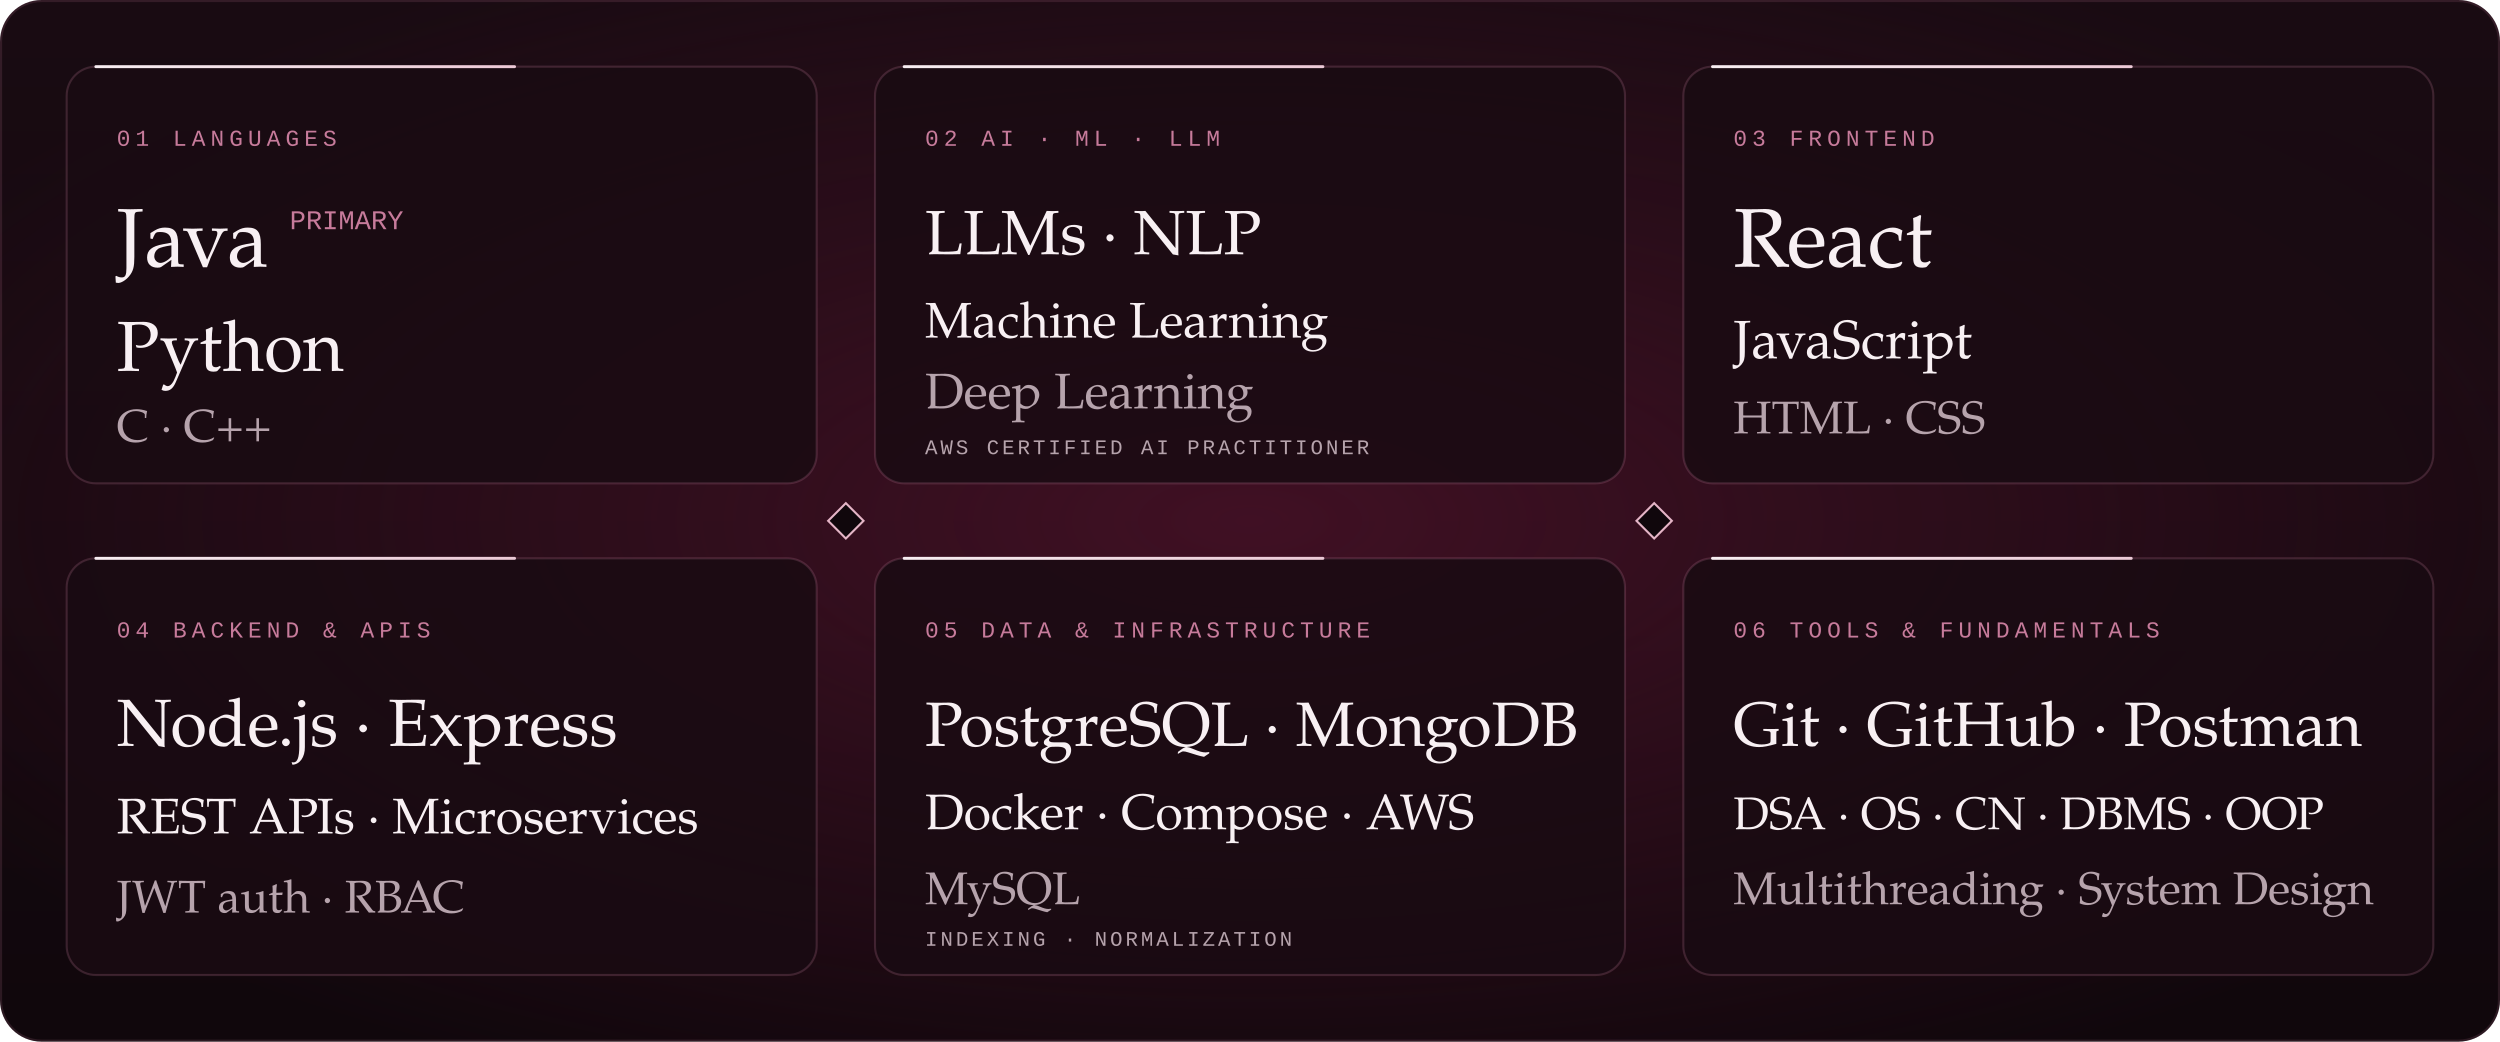
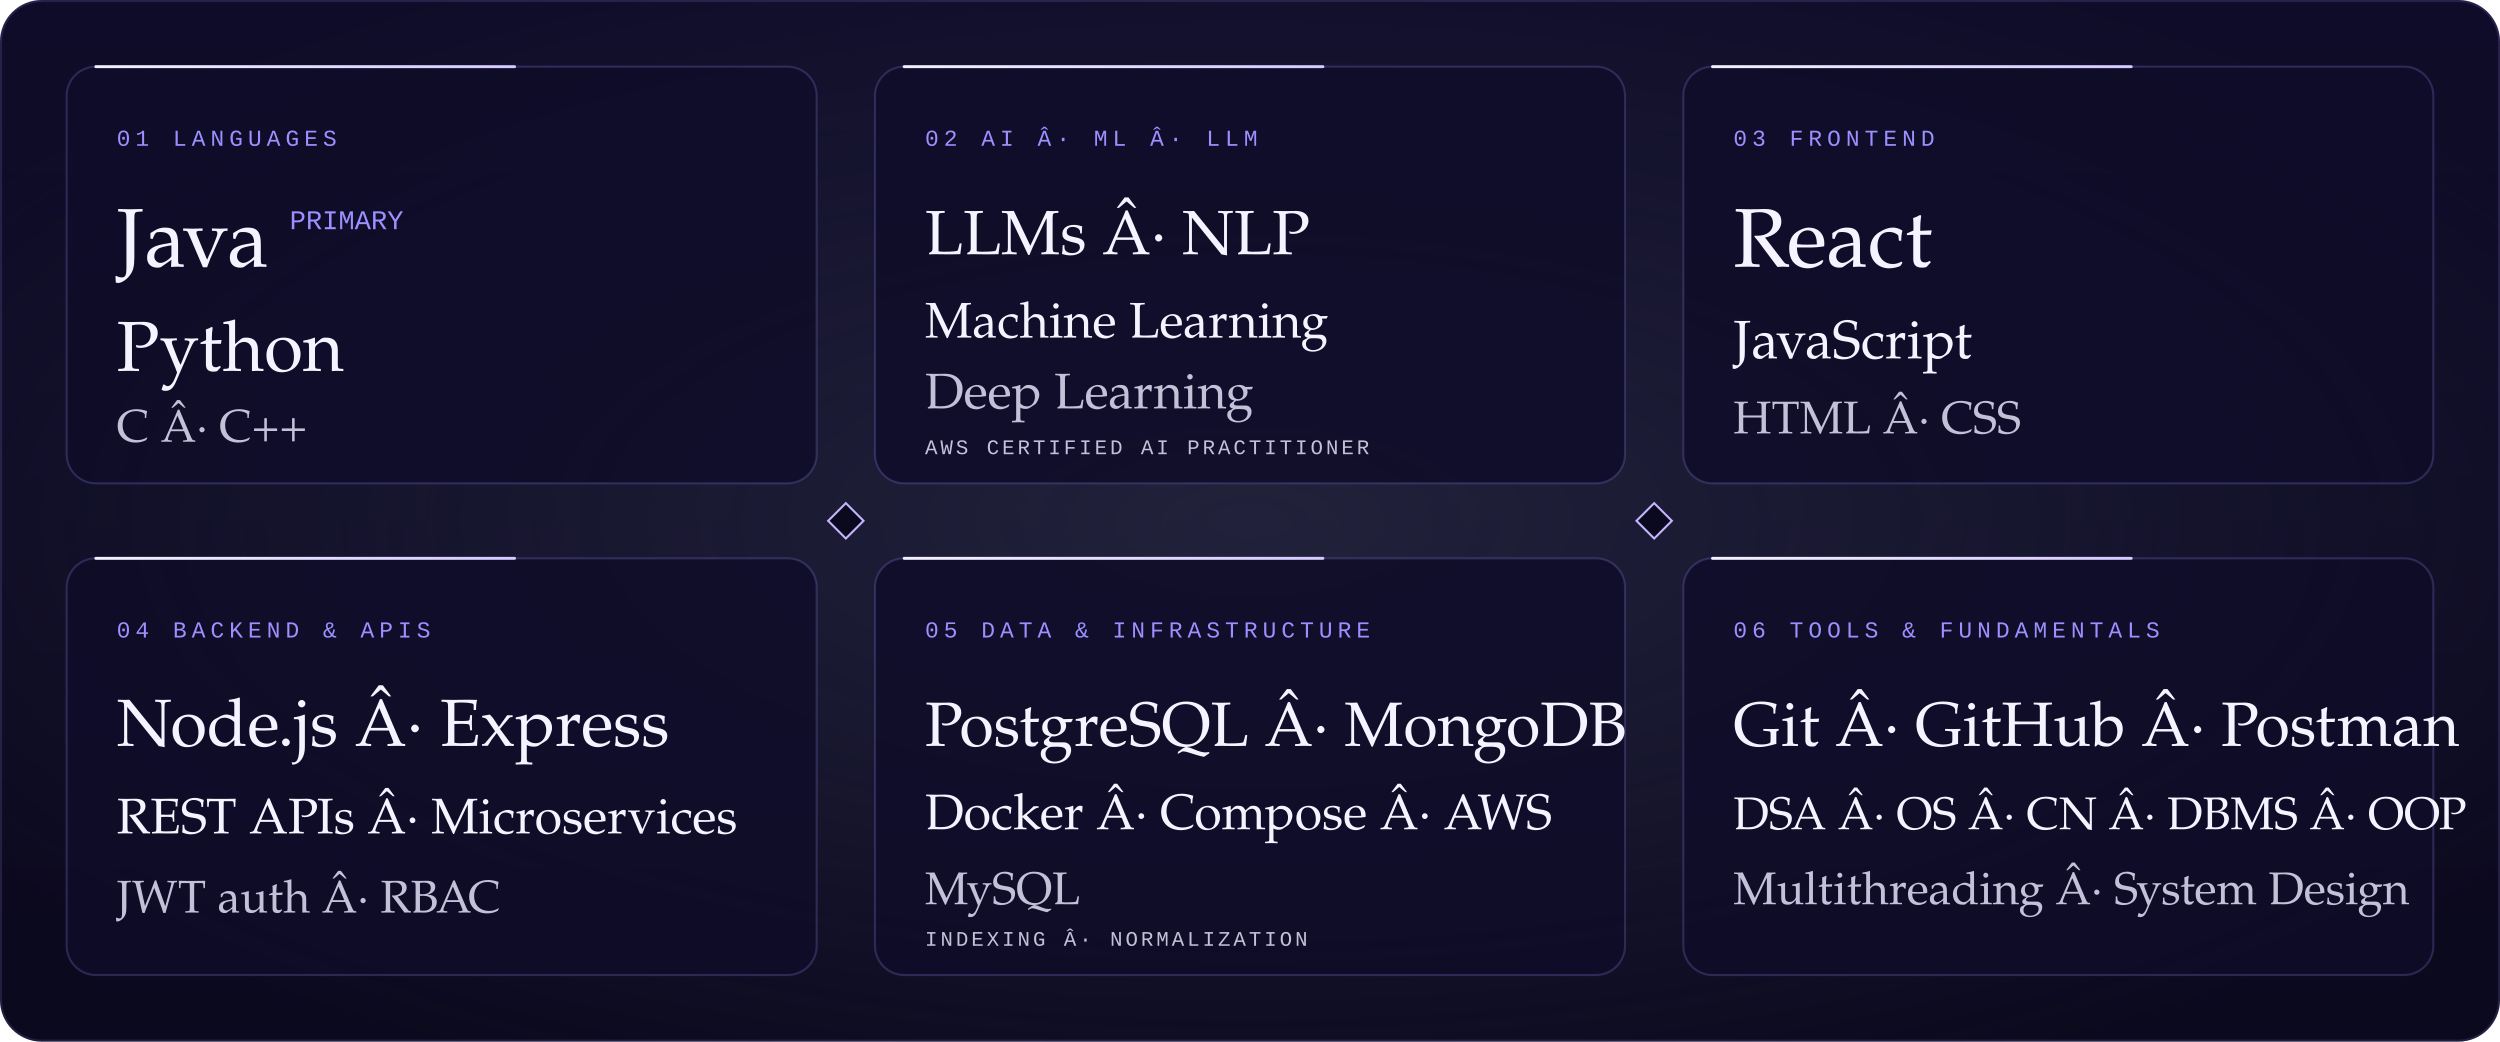
<svg xmlns="http://www.w3.org/2000/svg" viewBox="0 0 1200 500" width="1200" height="500" role="img" aria-labelledby="tc-title tc-desc">
  <defs>
    <linearGradient id="tc-bg" x1="0" y1="0" x2="0" y2="1">
-       <stop offset="0" stop-color="#190B12" />
-       <stop offset="1" stop-color="#10070C" />
+       <stop offset="0" stop-color="#0f0c29" />
+       <stop offset="1" stop-color="#0b091d" />
    </linearGradient>
    <radialGradient id="tc-glow" cx="50%" cy="50%" r="60%">
-       <stop offset="0" stop-color="#451126" stop-opacity=".9" />
-       <stop offset="1" stop-color="#451126" stop-opacity="0" />
+       <stop offset="0" stop-color="#24243e" stop-opacity=".9" />
+       <stop offset="1" stop-color="#24243e" stop-opacity="0" />
    </radialGradient>
    <radialGradient id="tc-pulse">
-       <stop offset="0" stop-color="#F8F0F3" />
-       <stop offset=".5" stop-color="#E5B5C7" stop-opacity=".6" />
-       <stop offset="1" stop-color="#C77B9B" stop-opacity="0" />
+       <stop offset="0" stop-color="#F5F3FF" />
+       <stop offset=".5" stop-color="#C4B5FD" stop-opacity=".6" />
+       <stop offset="1" stop-color="#9D8FFF" stop-opacity="0" />
    </radialGradient>
    <linearGradient id="tc-trace" x1="0" y1="0" x2="1" y2="1">
-       <stop offset="0" stop-color="#F8F0F3" />
-       <stop offset=".45" stop-color="#E5B5C7" />
-       <stop offset="1" stop-color="#C77B9B" stop-opacity="0" />
+       <stop offset="0" stop-color="#F5F3FF" />
+       <stop offset=".45" stop-color="#C4B5FD" />
+       <stop offset="1" stop-color="#9D8FFF" stop-opacity="0" />
    </linearGradient>
  </defs>
  <style>
    .tc-serif { font-family: Georgia, "Iowan Old Style", "Palatino Linotype", "Times New Roman", serif; }
    .tc-mono { font-family: ui-monospace, SFMono-Regular, Menlo, Consolas, "Liberation Mono", monospace; }
    .tc-panel { animation: tc-in 1.1s cubic-bezier(.16,1,.3,1) both; }
    .tc-p1 { animation-delay: .05s; } .tc-p2 { animation-delay: .2s; } .tc-p3 { animation-delay: .35s; }
    .tc-p4 { animation-delay: .5s; } .tc-p5 { animation-delay: .65s; } .tc-p6 { animation-delay: .8s; }
    .tc-web { stroke-dasharray: 1800; stroke-dashoffset: 1800; animation: tc-draw 3s cubic-bezier(.65,0,.35,1) 1s forwards; }
    @keyframes tc-in { from { opacity: 0; transform: translateY(12px); } to { opacity: 1; transform: none; } }
    @keyframes tc-draw { to { stroke-dashoffset: 0; } }
    @media (prefers-reduced-motion: reduce) {
      .tc-panel { animation: none; }
      .tc-web { animation: none; stroke-dashoffset: 0; }
    }
    .tc-trace { stroke-dasharray: 201 1120; stroke-dashoffset: 1321; animation: tc-trace 7s linear infinite; }
    @keyframes tc-trace { to { stroke-dashoffset: 0; } }
    @media (prefers-reduced-motion: reduce) { .tc-trace { display: none; } }
  </style>
  <rect width="1200" height="500" rx="20" fill="url(#tc-bg)" />
  <rect width="1200" height="500" rx="20" fill="url(#tc-glow)" />
-   <rect x=".5" y=".5" width="1199" height="499" rx="19.5" fill="none" stroke="#C77B9B" stroke-opacity=".16" />
-   <path class="tc-web" d="M24 250 H1176 M406 24 V476 M794 24 V476" fill="none" stroke="#C77B9B" stroke-opacity=".22" />
+   <rect x=".5" y=".5" width="1199" height="499" rx="19.5" fill="none" stroke="#9D8FFF" stroke-opacity=".16" />
+   <path class="tc-web" d="M24 250 H1176 M406 24 V476 M794 24 V476" fill="none" stroke="#9D8FFF" stroke-opacity=".22" />
  <circle cx="0" cy="250" r="8" fill="url(#tc-pulse)" opacity="0">
    <animate attributeName="cx" values="24;1176" dur="9s" begin="3s" repeatCount="indefinite" calcMode="spline" keyTimes="0;1" keySplines=".45 0 .55 1" />
    <animate attributeName="opacity" values="0;1;1;0" keyTimes="0;.1;.9;1" dur="9s" begin="3s" repeatCount="indefinite" />
  </circle>
-   <g fill="#10070C" stroke="#E5B5C7">
+   <g fill="#0b091d" stroke="#C4B5FD">
    <rect x="400" y="244" width="12" height="12" transform="rotate(45 406 250)" />
    <rect x="788" y="244" width="12" height="12" transform="rotate(45 794 250)" />
  </g>
  <g class="tc-panel tc-p1">
    <g transform="translate(32 32)">
-       <rect width="360" height="200" rx="14" fill="#190B12" fill-opacity=".85" stroke="#C77B9B" stroke-opacity=".22" />
+       <rect width="360" height="200" rx="14" fill="#0f0c29" fill-opacity=".85" stroke="#9D8FFF" stroke-opacity=".22" />
      <rect class="tc-trace" style="animation-delay:0.00s" width="360" height="200" rx="14" fill="none" stroke="url(#tc-trace)" stroke-width="1.4" stroke-linecap="round" />
-       <text class="tc-mono" x="24" y="38" font-size="11" letter-spacing="2.4" fill="#C77B9B">01  LANGUAGES</text>
-       <text class="tc-serif" x="24" y="96" font-size="40" font-weight="300" fill="#F8F0F3">Java <tspan font-size="13" class="tc-mono" fill="#C77B9B" dy="-18">PRIMARY</tspan>
+       <text class="tc-mono" x="24" y="38" font-size="11" letter-spacing="2.4" fill="#9D8FFF">01  LANGUAGES</text>
+       <text class="tc-serif" x="24" y="96" font-size="40" font-weight="300" fill="#F5F3FF">Java <tspan font-size="13" class="tc-mono" fill="#9D8FFF" dy="-18">PRIMARY</tspan>
      </text>
-       <text class="tc-serif" x="24" y="146" font-size="34" font-weight="300" fill="#F8F0F3">Python</text>
-       <text class="tc-serif" x="24" y="180" font-size="22" font-weight="300" fill="#B6A3AC">C  ·  C++</text>
+       <text class="tc-serif" x="24" y="146" font-size="34" font-weight="300" fill="#F5F3FF">Python</text>
+       <text class="tc-serif" x="24" y="180" font-size="22" font-weight="300" fill="#C4C0D8">C  Â·  C++</text>
    </g>
  </g>
  <g class="tc-panel tc-p2">
    <g transform="translate(420 32)">
-       <rect width="360" height="200" rx="14" fill="#190B12" fill-opacity=".85" stroke="#C77B9B" stroke-opacity=".22" />
+       <rect width="360" height="200" rx="14" fill="#0f0c29" fill-opacity=".85" stroke="#9D8FFF" stroke-opacity=".22" />
      <rect class="tc-trace" style="animation-delay:-1.15s" width="360" height="200" rx="14" fill="none" stroke="url(#tc-trace)" stroke-width="1.4" stroke-linecap="round" />
-       <text class="tc-mono" x="24" y="38" font-size="11" letter-spacing="2.4" fill="#C77B9B">02  AI · ML · LLM</text>
-       <text class="tc-serif" x="24" y="90" font-size="30" font-weight="300" fill="#F8F0F3">LLMs  ·  NLP</text>
-       <text class="tc-serif" x="24" y="130" font-size="24" font-weight="300" fill="#F8F0F3">Machine Learning</text>
-       <text class="tc-serif" x="24" y="164" font-size="24" font-weight="300" fill="#B6A3AC">Deep Learning</text>
-       <text class="tc-mono" x="24" y="186" font-size="10" letter-spacing="1.4" fill="#B6A3AC">AWS CERTIFIED AI PRACTITIONER</text>
+       <text class="tc-mono" x="24" y="38" font-size="11" letter-spacing="2.4" fill="#9D8FFF">02  AI Â· ML Â· LLM</text>
+       <text class="tc-serif" x="24" y="90" font-size="30" font-weight="300" fill="#F5F3FF">LLMs  Â·  NLP</text>
+       <text class="tc-serif" x="24" y="130" font-size="24" font-weight="300" fill="#F5F3FF">Machine Learning</text>
+       <text class="tc-serif" x="24" y="164" font-size="24" font-weight="300" fill="#C4C0D8">Deep Learning</text>
+       <text class="tc-mono" x="24" y="186" font-size="10" letter-spacing="1.4" fill="#C4C0D8">AWS CERTIFIED AI PRACTITIONER</text>
    </g>
  </g>
  <g class="tc-panel tc-p3">
    <g transform="translate(808 32)">
-       <rect width="360" height="200" rx="14" fill="#190B12" fill-opacity=".85" stroke="#C77B9B" stroke-opacity=".22" />
+       <rect width="360" height="200" rx="14" fill="#0f0c29" fill-opacity=".85" stroke="#9D8FFF" stroke-opacity=".22" />
      <rect class="tc-trace" style="animation-delay:-2.30s" width="360" height="200" rx="14" fill="none" stroke="url(#tc-trace)" stroke-width="1.4" stroke-linecap="round" />
-       <text class="tc-mono" x="24" y="38" font-size="11" letter-spacing="2.4" fill="#C77B9B">03  FRONTEND</text>
-       <text class="tc-serif" x="24" y="96" font-size="40" font-weight="300" fill="#F8F0F3">React</text>
-       <text class="tc-serif" x="24" y="140" font-size="26" font-weight="300" fill="#F8F0F3">JavaScript</text>
-       <text class="tc-serif" x="24" y="176" font-size="22" font-weight="300" fill="#B6A3AC">HTML  ·  CSS</text>
+       <text class="tc-mono" x="24" y="38" font-size="11" letter-spacing="2.4" fill="#9D8FFF">03  FRONTEND</text>
+       <text class="tc-serif" x="24" y="96" font-size="40" font-weight="300" fill="#F5F3FF">React</text>
+       <text class="tc-serif" x="24" y="140" font-size="26" font-weight="300" fill="#F5F3FF">JavaScript</text>
+       <text class="tc-serif" x="24" y="176" font-size="22" font-weight="300" fill="#C4C0D8">HTML  Â·  CSS</text>
    </g>
  </g>
  <g class="tc-panel tc-p4">
    <g transform="translate(32 268)">
-       <rect width="360" height="200" rx="14" fill="#190B12" fill-opacity=".85" stroke="#C77B9B" stroke-opacity=".22" />
+       <rect width="360" height="200" rx="14" fill="#0f0c29" fill-opacity=".85" stroke="#9D8FFF" stroke-opacity=".22" />
      <rect class="tc-trace" style="animation-delay:-3.45s" width="360" height="200" rx="14" fill="none" stroke="url(#tc-trace)" stroke-width="1.4" stroke-linecap="round" />
-       <text class="tc-mono" x="24" y="38" font-size="11" letter-spacing="2.4" fill="#C77B9B">04  BACKEND &amp; APIS</text>
-       <text class="tc-serif" x="24" y="90" font-size="32" font-weight="300" fill="#F8F0F3">Node.js  ·  Express</text>
-       <text class="tc-serif" x="24" y="132" font-size="24" font-weight="300" fill="#F8F0F3">REST APIs  ·  Microservices</text>
-       <text class="tc-serif" x="24" y="170" font-size="22" font-weight="300" fill="#B6A3AC">JWT auth  ·  RBAC</text>
+       <text class="tc-mono" x="24" y="38" font-size="11" letter-spacing="2.4" fill="#9D8FFF">04  BACKEND &amp; APIS</text>
+       <text class="tc-serif" x="24" y="90" font-size="32" font-weight="300" fill="#F5F3FF">Node.js  Â·  Express</text>
+       <text class="tc-serif" x="24" y="132" font-size="24" font-weight="300" fill="#F5F3FF">REST APIs  Â·  Microservices</text>
+       <text class="tc-serif" x="24" y="170" font-size="22" font-weight="300" fill="#C4C0D8">JWT auth  Â·  RBAC</text>
    </g>
  </g>
  <g class="tc-panel tc-p5">
    <g transform="translate(420 268)">
-       <rect width="360" height="200" rx="14" fill="#190B12" fill-opacity=".85" stroke="#C77B9B" stroke-opacity=".22" />
+       <rect width="360" height="200" rx="14" fill="#0f0c29" fill-opacity=".85" stroke="#9D8FFF" stroke-opacity=".22" />
      <rect class="tc-trace" style="animation-delay:-4.60s" width="360" height="200" rx="14" fill="none" stroke="url(#tc-trace)" stroke-width="1.4" stroke-linecap="round" />
-       <text class="tc-mono" x="24" y="38" font-size="11" letter-spacing="2.4" fill="#C77B9B">05  DATA &amp; INFRASTRUCTURE</text>
-       <text class="tc-serif" x="24" y="90" font-size="30" font-weight="300" fill="#F8F0F3">PostgreSQL  ·  MongoDB</text>
-       <text class="tc-serif" x="24" y="130" font-size="24" font-weight="300" fill="#F8F0F3">Docker  ·  Compose  ·  AWS</text>
-       <text class="tc-serif" x="24" y="166" font-size="22" font-weight="300" fill="#B6A3AC">MySQL</text>
-       <text class="tc-mono" x="24" y="186" font-size="10" letter-spacing="1.4" fill="#B6A3AC">INDEXING · NORMALIZATION</text>
+       <text class="tc-mono" x="24" y="38" font-size="11" letter-spacing="2.4" fill="#9D8FFF">05  DATA &amp; INFRASTRUCTURE</text>
+       <text class="tc-serif" x="24" y="90" font-size="30" font-weight="300" fill="#F5F3FF">PostgreSQL  Â·  MongoDB</text>
+       <text class="tc-serif" x="24" y="130" font-size="24" font-weight="300" fill="#F5F3FF">Docker  Â·  Compose  Â·  AWS</text>
+       <text class="tc-serif" x="24" y="166" font-size="22" font-weight="300" fill="#C4C0D8">MySQL</text>
+       <text class="tc-mono" x="24" y="186" font-size="10" letter-spacing="1.4" fill="#C4C0D8">INDEXING Â· NORMALIZATION</text>
    </g>
  </g>
  <g class="tc-panel tc-p6">
    <g transform="translate(808 268)">
-       <rect width="360" height="200" rx="14" fill="#190B12" fill-opacity=".85" stroke="#C77B9B" stroke-opacity=".22" />
+       <rect width="360" height="200" rx="14" fill="#0f0c29" fill-opacity=".85" stroke="#9D8FFF" stroke-opacity=".22" />
      <rect class="tc-trace" style="animation-delay:-5.75s" width="360" height="200" rx="14" fill="none" stroke="url(#tc-trace)" stroke-width="1.4" stroke-linecap="round" />
-       <text class="tc-mono" x="24" y="38" font-size="11" letter-spacing="2.4" fill="#C77B9B">06  TOOLS &amp; FUNDAMENTALS</text>
-       <text class="tc-serif" x="24" y="90" font-size="30" font-weight="300" fill="#F8F0F3">Git  ·  GitHub  ·  Postman</text>
-       <text class="tc-serif" x="24" y="130" font-size="22" font-weight="300" fill="#F8F0F3">DSA · OS · CN · DBMS · OOP</text>
-       <text class="tc-serif" x="24" y="166" font-size="22" font-weight="300" fill="#B6A3AC">Multithreading · System Design</text>
+       <text class="tc-mono" x="24" y="38" font-size="11" letter-spacing="2.4" fill="#9D8FFF">06  TOOLS &amp; FUNDAMENTALS</text>
+       <text class="tc-serif" x="24" y="90" font-size="30" font-weight="300" fill="#F5F3FF">Git  Â·  GitHub  Â·  Postman</text>
+       <text class="tc-serif" x="24" y="130" font-size="22" font-weight="300" fill="#F5F3FF">DSA Â· OS Â· CN Â· DBMS Â· OOP</text>
+       <text class="tc-serif" x="24" y="166" font-size="22" font-weight="300" fill="#C4C0D8">Multithreading Â· System Design</text>
    </g>
  </g>
</svg>
